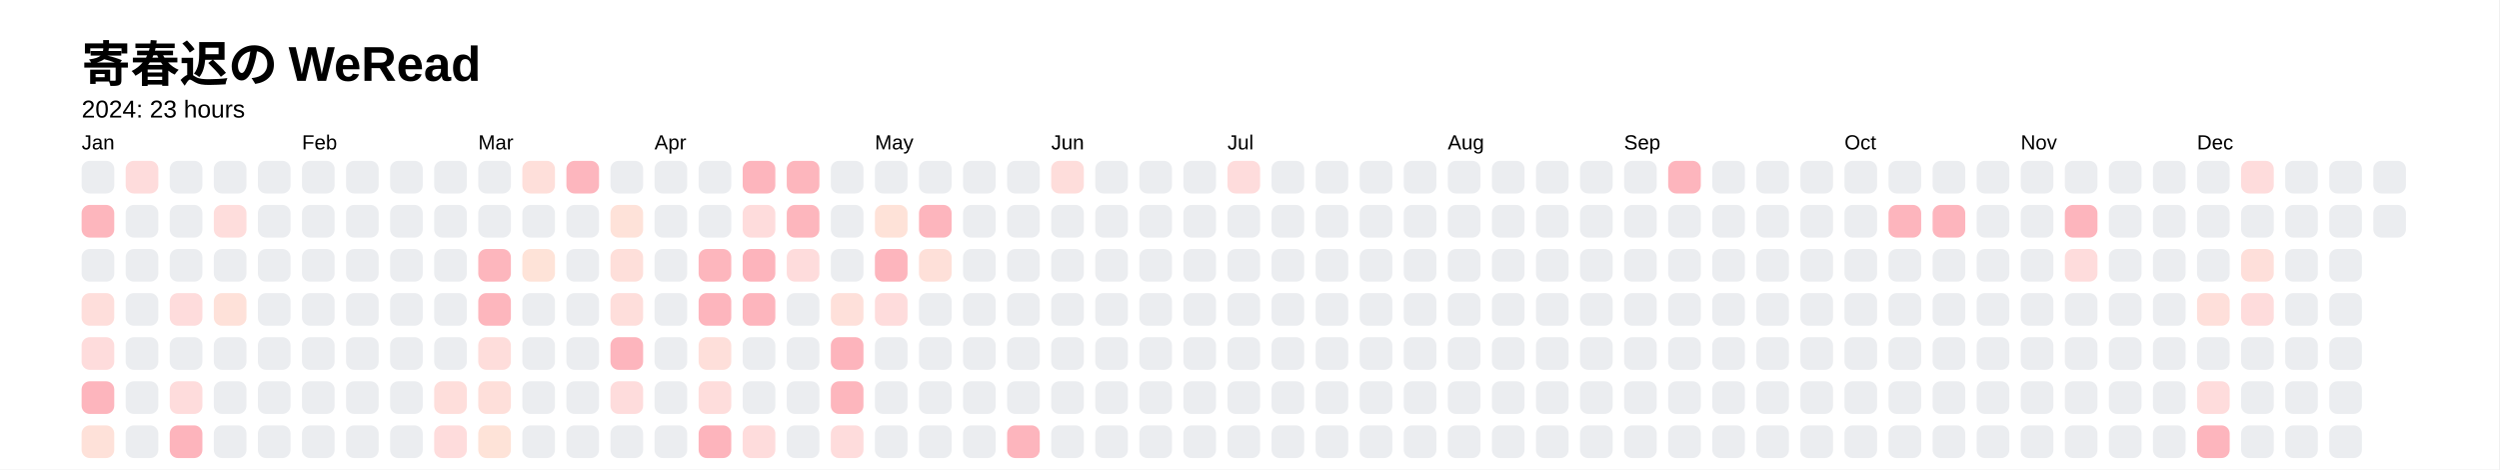
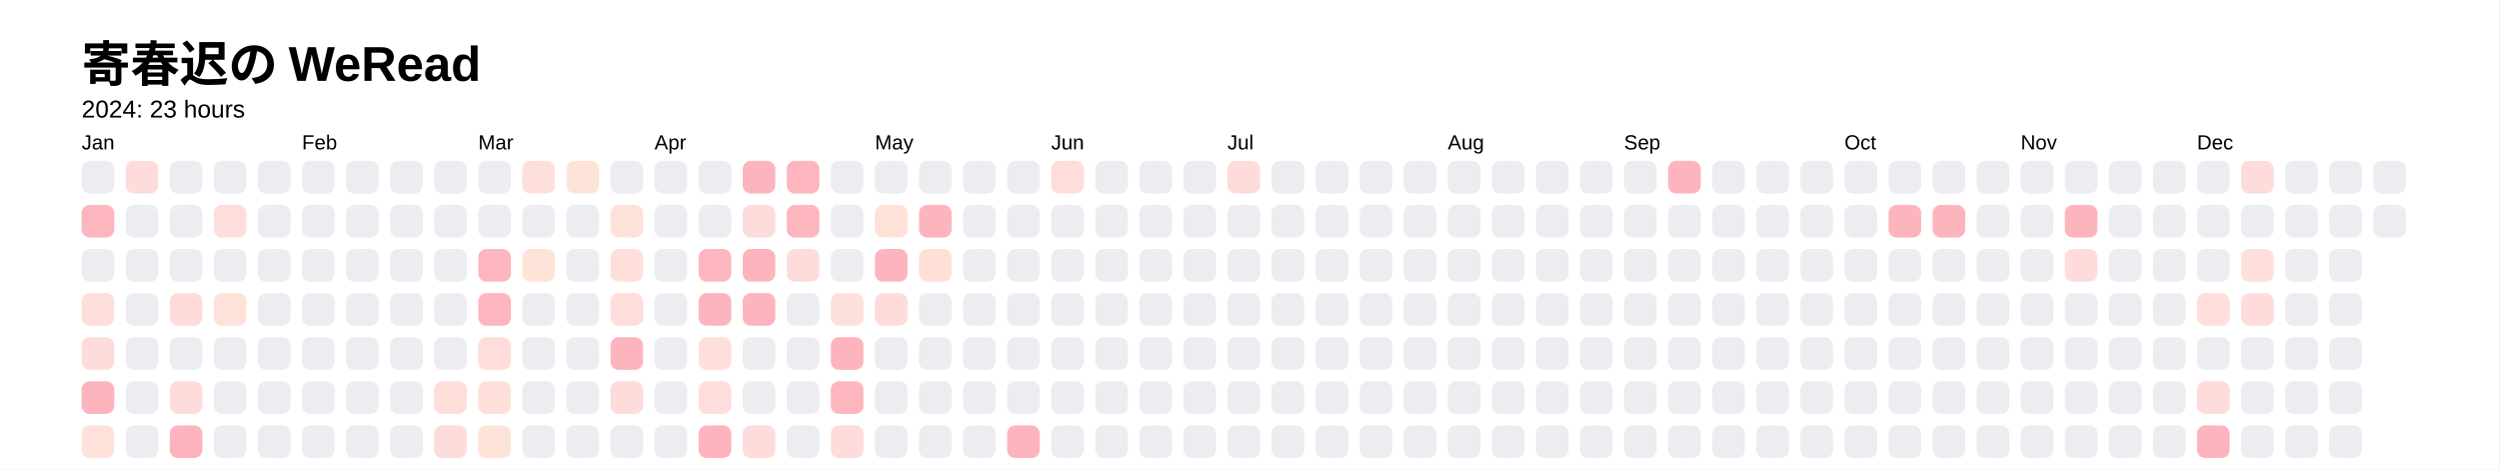
<svg xmlns="http://www.w3.org/2000/svg" baseProfile="full" height="57.5mm" version="1.1" viewBox="0,0,306.2,57.5" width="306.2mm">
  <defs />
  <rect fill="#FFFFFF" height="57.5" width="306.2" x="0" y="0" />
  <text fill="#000000" style="font-size:6px; font-family:Arial; font-weight:bold;" x="10" y="10">寄春迟の WeRead</text>
  <text fill="#000000" style="font-size:3px; font-family:Arial;" x="10" y="14.4">2024: 23 hours</text>
  <text fill="#000000" style="font-size:2.5px; font-family:Arial" x="10" y="18.3">Jan</text>
  <rect fill="#EBEDF0" height="4" rx="1" ry="1" width="4" x="10" y="19.7" />
  <rect fill="#fdb6bd" height="4" rx="1" ry="1" width="4" x="10" y="25.1" />
  <rect fill="#EBEDF0" height="4" rx="1" ry="1" width="4" x="10" y="30.5" />
  <rect fill="#fededb" height="4" rx="1" ry="1" width="4" x="10" y="35.9" />
  <rect fill="#fedcdc" height="4" rx="1" ry="1" width="4" x="10" y="41.3" />
  <rect fill="#fdb5bd" height="4" rx="1" ry="1" width="4" x="10" y="46.7" />
  <rect fill="#fee1d9" height="4" rx="1" ry="1" width="4" x="10" y="52.1" />
  <rect fill="#fedcdc" height="4" rx="1" ry="1" width="4" x="15.4" y="19.7" />
  <rect fill="#EBEDF0" height="4" rx="1" ry="1" width="4" x="15.4" y="25.1" />
  <rect fill="#EBEDF0" height="4" rx="1" ry="1" width="4" x="15.4" y="30.5" />
  <rect fill="#EBEDF0" height="4" rx="1" ry="1" width="4" x="15.4" y="35.9" />
  <rect fill="#EBEDF0" height="4" rx="1" ry="1" width="4" x="15.4" y="41.3" />
  <rect fill="#EBEDF0" height="4" rx="1" ry="1" width="4" x="15.4" y="46.7" />
  <rect fill="#EBEDF0" height="4" rx="1" ry="1" width="4" x="15.4" y="52.1" />
  <rect fill="#EBEDF0" height="4" rx="1" ry="1" width="4" x="20.8" y="19.7" />
  <rect fill="#EBEDF0" height="4" rx="1" ry="1" width="4" x="20.8" y="25.1" />
  <rect fill="#EBEDF0" height="4" rx="1" ry="1" width="4" x="20.8" y="30.5" />
  <rect fill="#fedcdc" height="4" rx="1" ry="1" width="4" x="20.8" y="35.9" />
  <rect fill="#EBEDF0" height="4" rx="1" ry="1" width="4" x="20.8" y="41.3" />
  <rect fill="#fedcdc" height="4" rx="1" ry="1" width="4" x="20.8" y="46.7" />
  <rect fill="#fdb4bc" height="4" rx="1" ry="1" width="4" x="20.8" y="52.1" />
  <rect fill="#EBEDF0" height="4" rx="1" ry="1" width="4" x="26.2" y="19.7" />
  <rect fill="#fedddc" height="4" rx="1" ry="1" width="4" x="26.2" y="25.1" />
  <rect fill="#EBEDF0" height="4" rx="1" ry="1" width="4" x="26.2" y="30.5" />
  <rect fill="#fee1d9" height="4" rx="1" ry="1" width="4" x="26.2" y="35.9" />
  <rect fill="#EBEDF0" height="4" rx="1" ry="1" width="4" x="26.2" y="41.3" />
  <rect fill="#EBEDF0" height="4" rx="1" ry="1" width="4" x="26.2" y="46.7" />
  <rect fill="#EBEDF0" height="4" rx="1" ry="1" width="4" x="26.2" y="52.1" />
  <rect fill="#EBEDF0" height="4" rx="1" ry="1" width="4" x="31.6" y="19.7" />
  <rect fill="#EBEDF0" height="4" rx="1" ry="1" width="4" x="31.6" y="25.1" />
  <rect fill="#EBEDF0" height="4" rx="1" ry="1" width="4" x="31.6" y="30.5" />
  <rect fill="#EBEDF0" height="4" rx="1" ry="1" width="4" x="31.6" y="35.9" />
  <rect fill="#EBEDF0" height="4" rx="1" ry="1" width="4" x="31.6" y="41.3" />
  <rect fill="#EBEDF0" height="4" rx="1" ry="1" width="4" x="31.6" y="46.7" />
  <rect fill="#EBEDF0" height="4" rx="1" ry="1" width="4" x="31.6" y="52.1" />
  <text fill="#000000" style="font-size:2.5px; font-family:Arial" x="37.0" y="18.3">Feb</text>
  <rect fill="#EBEDF0" height="4" rx="1" ry="1" width="4" x="37.0" y="19.7" />
  <rect fill="#EBEDF0" height="4" rx="1" ry="1" width="4" x="37.0" y="25.1" />
  <rect fill="#EBEDF0" height="4" rx="1" ry="1" width="4" x="37.0" y="30.5" />
  <rect fill="#EBEDF0" height="4" rx="1" ry="1" width="4" x="37.0" y="35.9" />
  <rect fill="#EBEDF0" height="4" rx="1" ry="1" width="4" x="37.0" y="41.3" />
  <rect fill="#EBEDF0" height="4" rx="1" ry="1" width="4" x="37.0" y="46.7" />
  <rect fill="#EBEDF0" height="4" rx="1" ry="1" width="4" x="37.0" y="52.1" />
  <rect fill="#EBEDF0" height="4" rx="1" ry="1" width="4" x="42.4" y="19.7" />
  <rect fill="#EBEDF0" height="4" rx="1" ry="1" width="4" x="42.4" y="25.1" />
  <rect fill="#EBEDF0" height="4" rx="1" ry="1" width="4" x="42.4" y="30.5" />
  <rect fill="#EBEDF0" height="4" rx="1" ry="1" width="4" x="42.4" y="35.9" />
  <rect fill="#EBEDF0" height="4" rx="1" ry="1" width="4" x="42.4" y="41.3" />
  <rect fill="#EBEDF0" height="4" rx="1" ry="1" width="4" x="42.4" y="46.7" />
  <rect fill="#EBEDF0" height="4" rx="1" ry="1" width="4" x="42.4" y="52.1" />
  <rect fill="#EBEDF0" height="4" rx="1" ry="1" width="4" x="47.8" y="19.7" />
  <rect fill="#EBEDF0" height="4" rx="1" ry="1" width="4" x="47.8" y="25.1" />
  <rect fill="#EBEDF0" height="4" rx="1" ry="1" width="4" x="47.8" y="30.5" />
  <rect fill="#EBEDF0" height="4" rx="1" ry="1" width="4" x="47.8" y="35.9" />
  <rect fill="#EBEDF0" height="4" rx="1" ry="1" width="4" x="47.8" y="41.3" />
  <rect fill="#EBEDF0" height="4" rx="1" ry="1" width="4" x="47.8" y="46.7" />
  <rect fill="#EBEDF0" height="4" rx="1" ry="1" width="4" x="47.8" y="52.1" />
  <rect fill="#EBEDF0" height="4" rx="1" ry="1" width="4" x="53.2" y="19.7" />
  <rect fill="#EBEDF0" height="4" rx="1" ry="1" width="4" x="53.2" y="25.1" />
  <rect fill="#EBEDF0" height="4" rx="1" ry="1" width="4" x="53.2" y="30.5" />
  <rect fill="#EBEDF0" height="4" rx="1" ry="1" width="4" x="53.2" y="35.9" />
  <rect fill="#EBEDF0" height="4" rx="1" ry="1" width="4" x="53.2" y="41.3" />
  <rect fill="#fededb" height="4" rx="1" ry="1" width="4" x="53.2" y="46.7" />
  <rect fill="#fedcdc" height="4" rx="1" ry="1" width="4" x="53.2" y="52.1" />
  <text fill="#000000" style="font-size:2.5px; font-family:Arial" x="58.6" y="18.3">Mar</text>
  <rect fill="#EBEDF0" height="4" rx="1" ry="1" width="4" x="58.6" y="19.7" />
  <rect fill="#EBEDF0" height="4" rx="1" ry="1" width="4" x="58.6" y="25.1" />
  <rect fill="#fdb6bd" height="4" rx="1" ry="1" width="4" x="58.6" y="30.5" />
  <rect fill="#fdb6bd" height="4" rx="1" ry="1" width="4" x="58.6" y="35.9" />
  <rect fill="#fedddb" height="4" rx="1" ry="1" width="4" x="58.6" y="41.3" />
  <rect fill="#fedfda" height="4" rx="1" ry="1" width="4" x="58.6" y="46.7" />
  <rect fill="#fee3d8" height="4" rx="1" ry="1" width="4" x="58.6" y="52.1" />
  <rect fill="#fedfda" height="4" rx="1" ry="1" width="4" x="64" y="19.7" />
  <rect fill="#EBEDF0" height="4" rx="1" ry="1" width="4" x="64" y="25.1" />
  <rect fill="#fee3d8" height="4" rx="1" ry="1" width="4" x="64" y="30.5" />
  <rect fill="#EBEDF0" height="4" rx="1" ry="1" width="4" x="64" y="35.9" />
  <rect fill="#EBEDF0" height="4" rx="1" ry="1" width="4" x="64" y="41.3" />
  <rect fill="#EBEDF0" height="4" rx="1" ry="1" width="4" x="64" y="46.7" />
  <rect fill="#EBEDF0" height="4" rx="1" ry="1" width="4" x="64" y="52.1" />
-   <rect fill="#fdb6be" height="4" rx="1" ry="1" width="4" x="69.4" y="19.7" />
+   <rect fill="#fee4d8" height="4" rx="1" ry="1" width="4" x="69.4" y="19.7" />
  <rect fill="#EBEDF0" height="4" rx="1" ry="1" width="4" x="69.4" y="25.1" />
  <rect fill="#EBEDF0" height="4" rx="1" ry="1" width="4" x="69.4" y="30.5" />
  <rect fill="#EBEDF0" height="4" rx="1" ry="1" width="4" x="69.4" y="35.9" />
  <rect fill="#EBEDF0" height="4" rx="1" ry="1" width="4" x="69.4" y="41.3" />
  <rect fill="#EBEDF0" height="4" rx="1" ry="1" width="4" x="69.4" y="46.7" />
  <rect fill="#EBEDF0" height="4" rx="1" ry="1" width="4" x="69.4" y="52.1" />
  <rect fill="#EBEDF0" height="4" rx="1" ry="1" width="4" x="74.8" y="19.7" />
  <rect fill="#fee2d9" height="4" rx="1" ry="1" width="4" x="74.8" y="25.1" />
  <rect fill="#fedfda" height="4" rx="1" ry="1" width="4" x="74.8" y="30.5" />
  <rect fill="#fededb" height="4" rx="1" ry="1" width="4" x="74.8" y="35.9" />
  <rect fill="#fdb5bd" height="4" rx="1" ry="1" width="4" x="74.8" y="41.3" />
  <rect fill="#fedcdc" height="4" rx="1" ry="1" width="4" x="74.8" y="46.7" />
  <rect fill="#EBEDF0" height="4" rx="1" ry="1" width="4" x="74.8" y="52.1" />
  <text fill="#000000" style="font-size:2.5px; font-family:Arial" x="80.2" y="18.3">Apr</text>
  <rect fill="#EBEDF0" height="4" rx="1" ry="1" width="4" x="80.2" y="19.7" />
  <rect fill="#EBEDF0" height="4" rx="1" ry="1" width="4" x="80.2" y="25.1" />
  <rect fill="#EBEDF0" height="4" rx="1" ry="1" width="4" x="80.2" y="30.5" />
  <rect fill="#EBEDF0" height="4" rx="1" ry="1" width="4" x="80.2" y="35.9" />
  <rect fill="#EBEDF0" height="4" rx="1" ry="1" width="4" x="80.2" y="41.3" />
  <rect fill="#EBEDF0" height="4" rx="1" ry="1" width="4" x="80.2" y="46.7" />
  <rect fill="#EBEDF0" height="4" rx="1" ry="1" width="4" x="80.2" y="52.1" />
  <rect fill="#EBEDF0" height="4" rx="1" ry="1" width="4" x="85.6" y="19.7" />
  <rect fill="#EBEDF0" height="4" rx="1" ry="1" width="4" x="85.6" y="25.1" />
  <rect fill="#fdb6bd" height="4" rx="1" ry="1" width="4" x="85.6" y="30.5" />
  <rect fill="#fdb5bd" height="4" rx="1" ry="1" width="4" x="85.6" y="35.9" />
  <rect fill="#fedfda" height="4" rx="1" ry="1" width="4" x="85.6" y="41.3" />
  <rect fill="#fedddc" height="4" rx="1" ry="1" width="4" x="85.6" y="46.7" />
  <rect fill="#fdb4bc" height="4" rx="1" ry="1" width="4" x="85.6" y="52.1" />
  <rect fill="#fdb5bd" height="4" rx="1" ry="1" width="4" x="91" y="19.7" />
  <rect fill="#fedcdc" height="4" rx="1" ry="1" width="4" x="91" y="25.1" />
  <rect fill="#fdb4bc" height="4" rx="1" ry="1" width="4" x="91" y="30.5" />
  <rect fill="#fdb5bd" height="4" rx="1" ry="1" width="4" x="91" y="35.9" />
  <rect fill="#EBEDF0" height="4" rx="1" ry="1" width="4" x="91" y="41.3" />
  <rect fill="#EBEDF0" height="4" rx="1" ry="1" width="4" x="91" y="46.7" />
  <rect fill="#fedcdc" height="4" rx="1" ry="1" width="4" x="91" y="52.1" />
  <rect fill="#fdb6bd" height="4" rx="1" ry="1" width="4" x="96.4" y="19.7" />
  <rect fill="#fdb6bd" height="4" rx="1" ry="1" width="4" x="96.4" y="25.1" />
  <rect fill="#fedcdc" height="4" rx="1" ry="1" width="4" x="96.4" y="30.5" />
  <rect fill="#EBEDF0" height="4" rx="1" ry="1" width="4" x="96.4" y="35.9" />
  <rect fill="#EBEDF0" height="4" rx="1" ry="1" width="4" x="96.4" y="41.3" />
  <rect fill="#EBEDF0" height="4" rx="1" ry="1" width="4" x="96.4" y="46.7" />
  <rect fill="#EBEDF0" height="4" rx="1" ry="1" width="4" x="96.4" y="52.1" />
  <rect fill="#EBEDF0" height="4" rx="1" ry="1" width="4" x="101.8" y="19.7" />
  <rect fill="#EBEDF0" height="4" rx="1" ry="1" width="4" x="101.8" y="25.1" />
  <rect fill="#EBEDF0" height="4" rx="1" ry="1" width="4" x="101.8" y="30.5" />
  <rect fill="#fee0da" height="4" rx="1" ry="1" width="4" x="101.8" y="35.9" />
  <rect fill="#fdb4bc" height="4" rx="1" ry="1" width="4" x="101.8" y="41.3" />
  <rect fill="#fdb6bd" height="4" rx="1" ry="1" width="4" x="101.8" y="46.7" />
  <rect fill="#fedcdc" height="4" rx="1" ry="1" width="4" x="101.8" y="52.1" />
  <text fill="#000000" style="font-size:2.5px; font-family:Arial" x="107.2" y="18.3">May</text>
  <rect fill="#EBEDF0" height="4" rx="1" ry="1" width="4" x="107.2" y="19.7" />
  <rect fill="#fee2d8" height="4" rx="1" ry="1" width="4" x="107.2" y="25.1" />
  <rect fill="#fdb5bd" height="4" rx="1" ry="1" width="4" x="107.2" y="30.5" />
  <rect fill="#fedcdc" height="4" rx="1" ry="1" width="4" x="107.2" y="35.9" />
  <rect fill="#EBEDF0" height="4" rx="1" ry="1" width="4" x="107.2" y="41.3" />
  <rect fill="#EBEDF0" height="4" rx="1" ry="1" width="4" x="107.2" y="46.7" />
  <rect fill="#EBEDF0" height="4" rx="1" ry="1" width="4" x="107.2" y="52.1" />
  <rect fill="#EBEDF0" height="4" rx="1" ry="1" width="4" x="112.6" y="19.7" />
  <rect fill="#fdb5bd" height="4" rx="1" ry="1" width="4" x="112.6" y="25.1" />
  <rect fill="#fee0d9" height="4" rx="1" ry="1" width="4" x="112.6" y="30.5" />
  <rect fill="#EBEDF0" height="4" rx="1" ry="1" width="4" x="112.6" y="35.9" />
  <rect fill="#EBEDF0" height="4" rx="1" ry="1" width="4" x="112.6" y="41.3" />
  <rect fill="#EBEDF0" height="4" rx="1" ry="1" width="4" x="112.6" y="46.7" />
  <rect fill="#EBEDF0" height="4" rx="1" ry="1" width="4" x="112.6" y="52.1" />
  <rect fill="#EBEDF0" height="4" rx="1" ry="1" width="4" x="118" y="19.7" />
  <rect fill="#EBEDF0" height="4" rx="1" ry="1" width="4" x="118" y="25.1" />
  <rect fill="#EBEDF0" height="4" rx="1" ry="1" width="4" x="118" y="30.5" />
  <rect fill="#EBEDF0" height="4" rx="1" ry="1" width="4" x="118" y="35.9" />
  <rect fill="#EBEDF0" height="4" rx="1" ry="1" width="4" x="118" y="41.3" />
  <rect fill="#EBEDF0" height="4" rx="1" ry="1" width="4" x="118" y="46.7" />
  <rect fill="#EBEDF0" height="4" rx="1" ry="1" width="4" x="118" y="52.1" />
  <rect fill="#EBEDF0" height="4" rx="1" ry="1" width="4" x="123.4" y="19.7" />
  <rect fill="#EBEDF0" height="4" rx="1" ry="1" width="4" x="123.4" y="25.1" />
  <rect fill="#EBEDF0" height="4" rx="1" ry="1" width="4" x="123.4" y="30.5" />
  <rect fill="#EBEDF0" height="4" rx="1" ry="1" width="4" x="123.4" y="35.9" />
  <rect fill="#EBEDF0" height="4" rx="1" ry="1" width="4" x="123.4" y="41.3" />
  <rect fill="#EBEDF0" height="4" rx="1" ry="1" width="4" x="123.4" y="46.7" />
  <rect fill="#fdb5bd" height="4" rx="1" ry="1" width="4" x="123.4" y="52.1" />
  <text fill="#000000" style="font-size:2.5px; font-family:Arial" x="128.8" y="18.3">Jun</text>
  <rect fill="#fedddb" height="4" rx="1" ry="1" width="4" x="128.8" y="19.7" />
  <rect fill="#EBEDF0" height="4" rx="1" ry="1" width="4" x="128.8" y="25.1" />
  <rect fill="#EBEDF0" height="4" rx="1" ry="1" width="4" x="128.8" y="30.5" />
  <rect fill="#EBEDF0" height="4" rx="1" ry="1" width="4" x="128.8" y="35.9" />
  <rect fill="#EBEDF0" height="4" rx="1" ry="1" width="4" x="128.8" y="41.3" />
  <rect fill="#EBEDF0" height="4" rx="1" ry="1" width="4" x="128.8" y="46.7" />
  <rect fill="#EBEDF0" height="4" rx="1" ry="1" width="4" x="128.8" y="52.1" />
  <rect fill="#EBEDF0" height="4" rx="1" ry="1" width="4" x="134.2" y="19.7" />
  <rect fill="#EBEDF0" height="4" rx="1" ry="1" width="4" x="134.2" y="25.1" />
  <rect fill="#EBEDF0" height="4" rx="1" ry="1" width="4" x="134.2" y="30.5" />
  <rect fill="#EBEDF0" height="4" rx="1" ry="1" width="4" x="134.2" y="35.9" />
  <rect fill="#EBEDF0" height="4" rx="1" ry="1" width="4" x="134.2" y="41.3" />
  <rect fill="#EBEDF0" height="4" rx="1" ry="1" width="4" x="134.2" y="46.7" />
  <rect fill="#EBEDF0" height="4" rx="1" ry="1" width="4" x="134.2" y="52.1" />
  <rect fill="#EBEDF0" height="4" rx="1" ry="1" width="4" x="139.6" y="19.7" />
  <rect fill="#EBEDF0" height="4" rx="1" ry="1" width="4" x="139.6" y="25.1" />
  <rect fill="#EBEDF0" height="4" rx="1" ry="1" width="4" x="139.6" y="30.5" />
  <rect fill="#EBEDF0" height="4" rx="1" ry="1" width="4" x="139.6" y="35.9" />
  <rect fill="#EBEDF0" height="4" rx="1" ry="1" width="4" x="139.6" y="41.3" />
  <rect fill="#EBEDF0" height="4" rx="1" ry="1" width="4" x="139.6" y="46.7" />
  <rect fill="#EBEDF0" height="4" rx="1" ry="1" width="4" x="139.6" y="52.1" />
  <rect fill="#EBEDF0" height="4" rx="1" ry="1" width="4" x="145" y="19.7" />
  <rect fill="#EBEDF0" height="4" rx="1" ry="1" width="4" x="145" y="25.1" />
  <rect fill="#EBEDF0" height="4" rx="1" ry="1" width="4" x="145" y="30.5" />
  <rect fill="#EBEDF0" height="4" rx="1" ry="1" width="4" x="145" y="35.9" />
  <rect fill="#EBEDF0" height="4" rx="1" ry="1" width="4" x="145" y="41.3" />
  <rect fill="#EBEDF0" height="4" rx="1" ry="1" width="4" x="145" y="46.7" />
  <rect fill="#EBEDF0" height="4" rx="1" ry="1" width="4" x="145" y="52.1" />
  <text fill="#000000" style="font-size:2.5px; font-family:Arial" x="150.4" y="18.3">Jul</text>
  <rect fill="#fedcdc" height="4" rx="1" ry="1" width="4" x="150.4" y="19.7" />
  <rect fill="#EBEDF0" height="4" rx="1" ry="1" width="4" x="150.4" y="25.1" />
  <rect fill="#EBEDF0" height="4" rx="1" ry="1" width="4" x="150.4" y="30.5" />
  <rect fill="#EBEDF0" height="4" rx="1" ry="1" width="4" x="150.4" y="35.9" />
  <rect fill="#EBEDF0" height="4" rx="1" ry="1" width="4" x="150.4" y="41.3" />
  <rect fill="#EBEDF0" height="4" rx="1" ry="1" width="4" x="150.4" y="46.7" />
  <rect fill="#EBEDF0" height="4" rx="1" ry="1" width="4" x="150.4" y="52.1" />
  <rect fill="#EBEDF0" height="4" rx="1" ry="1" width="4" x="155.8" y="19.7" />
  <rect fill="#EBEDF0" height="4" rx="1" ry="1" width="4" x="155.8" y="25.1" />
  <rect fill="#EBEDF0" height="4" rx="1" ry="1" width="4" x="155.8" y="30.5" />
  <rect fill="#EBEDF0" height="4" rx="1" ry="1" width="4" x="155.8" y="35.9" />
  <rect fill="#EBEDF0" height="4" rx="1" ry="1" width="4" x="155.8" y="41.3" />
  <rect fill="#EBEDF0" height="4" rx="1" ry="1" width="4" x="155.8" y="46.7" />
  <rect fill="#EBEDF0" height="4" rx="1" ry="1" width="4" x="155.8" y="52.1" />
  <rect fill="#EBEDF0" height="4" rx="1" ry="1" width="4" x="161.2" y="19.7" />
  <rect fill="#EBEDF0" height="4" rx="1" ry="1" width="4" x="161.2" y="25.1" />
  <rect fill="#EBEDF0" height="4" rx="1" ry="1" width="4" x="161.2" y="30.5" />
  <rect fill="#EBEDF0" height="4" rx="1" ry="1" width="4" x="161.2" y="35.9" />
  <rect fill="#EBEDF0" height="4" rx="1" ry="1" width="4" x="161.2" y="41.3" />
  <rect fill="#EBEDF0" height="4" rx="1" ry="1" width="4" x="161.2" y="46.7" />
  <rect fill="#EBEDF0" height="4" rx="1" ry="1" width="4" x="161.2" y="52.1" />
  <rect fill="#EBEDF0" height="4" rx="1" ry="1" width="4" x="166.6" y="19.7" />
  <rect fill="#EBEDF0" height="4" rx="1" ry="1" width="4" x="166.6" y="25.1" />
  <rect fill="#EBEDF0" height="4" rx="1" ry="1" width="4" x="166.6" y="30.5" />
  <rect fill="#EBEDF0" height="4" rx="1" ry="1" width="4" x="166.6" y="35.9" />
  <rect fill="#EBEDF0" height="4" rx="1" ry="1" width="4" x="166.6" y="41.3" />
  <rect fill="#EBEDF0" height="4" rx="1" ry="1" width="4" x="166.6" y="46.7" />
  <rect fill="#EBEDF0" height="4" rx="1" ry="1" width="4" x="166.6" y="52.1" />
  <rect fill="#EBEDF0" height="4" rx="1" ry="1" width="4" x="172" y="19.7" />
  <rect fill="#EBEDF0" height="4" rx="1" ry="1" width="4" x="172" y="25.1" />
  <rect fill="#EBEDF0" height="4" rx="1" ry="1" width="4" x="172" y="30.5" />
  <rect fill="#EBEDF0" height="4" rx="1" ry="1" width="4" x="172" y="35.9" />
  <rect fill="#EBEDF0" height="4" rx="1" ry="1" width="4" x="172" y="41.3" />
  <rect fill="#EBEDF0" height="4" rx="1" ry="1" width="4" x="172" y="46.7" />
  <rect fill="#EBEDF0" height="4" rx="1" ry="1" width="4" x="172" y="52.1" />
  <text fill="#000000" style="font-size:2.5px; font-family:Arial" x="177.4" y="18.3">Aug</text>
  <rect fill="#EBEDF0" height="4" rx="1" ry="1" width="4" x="177.4" y="19.7" />
  <rect fill="#EBEDF0" height="4" rx="1" ry="1" width="4" x="177.4" y="25.1" />
  <rect fill="#EBEDF0" height="4" rx="1" ry="1" width="4" x="177.4" y="30.5" />
  <rect fill="#EBEDF0" height="4" rx="1" ry="1" width="4" x="177.4" y="35.9" />
  <rect fill="#EBEDF0" height="4" rx="1" ry="1" width="4" x="177.4" y="41.3" />
  <rect fill="#EBEDF0" height="4" rx="1" ry="1" width="4" x="177.4" y="46.7" />
  <rect fill="#EBEDF0" height="4" rx="1" ry="1" width="4" x="177.4" y="52.1" />
  <rect fill="#EBEDF0" height="4" rx="1" ry="1" width="4" x="182.8" y="19.7" />
  <rect fill="#EBEDF0" height="4" rx="1" ry="1" width="4" x="182.8" y="25.1" />
  <rect fill="#EBEDF0" height="4" rx="1" ry="1" width="4" x="182.8" y="30.5" />
  <rect fill="#EBEDF0" height="4" rx="1" ry="1" width="4" x="182.8" y="35.9" />
  <rect fill="#EBEDF0" height="4" rx="1" ry="1" width="4" x="182.8" y="41.3" />
  <rect fill="#EBEDF0" height="4" rx="1" ry="1" width="4" x="182.8" y="46.7" />
  <rect fill="#EBEDF0" height="4" rx="1" ry="1" width="4" x="182.8" y="52.1" />
  <rect fill="#EBEDF0" height="4" rx="1" ry="1" width="4" x="188.2" y="19.7" />
  <rect fill="#EBEDF0" height="4" rx="1" ry="1" width="4" x="188.2" y="25.1" />
  <rect fill="#EBEDF0" height="4" rx="1" ry="1" width="4" x="188.2" y="30.5" />
  <rect fill="#EBEDF0" height="4" rx="1" ry="1" width="4" x="188.2" y="35.9" />
  <rect fill="#EBEDF0" height="4" rx="1" ry="1" width="4" x="188.2" y="41.3" />
  <rect fill="#EBEDF0" height="4" rx="1" ry="1" width="4" x="188.2" y="46.7" />
  <rect fill="#EBEDF0" height="4" rx="1" ry="1" width="4" x="188.2" y="52.1" />
  <rect fill="#EBEDF0" height="4" rx="1" ry="1" width="4" x="193.6" y="19.7" />
  <rect fill="#EBEDF0" height="4" rx="1" ry="1" width="4" x="193.6" y="25.1" />
  <rect fill="#EBEDF0" height="4" rx="1" ry="1" width="4" x="193.6" y="30.5" />
  <rect fill="#EBEDF0" height="4" rx="1" ry="1" width="4" x="193.6" y="35.9" />
  <rect fill="#EBEDF0" height="4" rx="1" ry="1" width="4" x="193.6" y="41.3" />
  <rect fill="#EBEDF0" height="4" rx="1" ry="1" width="4" x="193.6" y="46.7" />
  <rect fill="#EBEDF0" height="4" rx="1" ry="1" width="4" x="193.6" y="52.1" />
  <text fill="#000000" style="font-size:2.5px; font-family:Arial" x="199" y="18.3">Sep</text>
  <rect fill="#EBEDF0" height="4" rx="1" ry="1" width="4" x="199" y="19.7" />
  <rect fill="#EBEDF0" height="4" rx="1" ry="1" width="4" x="199" y="25.1" />
  <rect fill="#EBEDF0" height="4" rx="1" ry="1" width="4" x="199" y="30.5" />
  <rect fill="#EBEDF0" height="4" rx="1" ry="1" width="4" x="199" y="35.9" />
  <rect fill="#EBEDF0" height="4" rx="1" ry="1" width="4" x="199" y="41.3" />
  <rect fill="#EBEDF0" height="4" rx="1" ry="1" width="4" x="199" y="46.7" />
  <rect fill="#EBEDF0" height="4" rx="1" ry="1" width="4" x="199" y="52.1" />
  <rect fill="#fdb5bd" height="4" rx="1" ry="1" width="4" x="204.4" y="19.7" />
  <rect fill="#EBEDF0" height="4" rx="1" ry="1" width="4" x="204.4" y="25.1" />
  <rect fill="#EBEDF0" height="4" rx="1" ry="1" width="4" x="204.4" y="30.5" />
  <rect fill="#EBEDF0" height="4" rx="1" ry="1" width="4" x="204.4" y="35.9" />
  <rect fill="#EBEDF0" height="4" rx="1" ry="1" width="4" x="204.4" y="41.3" />
  <rect fill="#EBEDF0" height="4" rx="1" ry="1" width="4" x="204.4" y="46.7" />
  <rect fill="#EBEDF0" height="4" rx="1" ry="1" width="4" x="204.4" y="52.1" />
  <rect fill="#EBEDF0" height="4" rx="1" ry="1" width="4" x="209.8" y="19.7" />
  <rect fill="#EBEDF0" height="4" rx="1" ry="1" width="4" x="209.8" y="25.1" />
  <rect fill="#EBEDF0" height="4" rx="1" ry="1" width="4" x="209.8" y="30.5" />
  <rect fill="#EBEDF0" height="4" rx="1" ry="1" width="4" x="209.8" y="35.9" />
  <rect fill="#EBEDF0" height="4" rx="1" ry="1" width="4" x="209.8" y="41.3" />
  <rect fill="#EBEDF0" height="4" rx="1" ry="1" width="4" x="209.8" y="46.7" />
  <rect fill="#EBEDF0" height="4" rx="1" ry="1" width="4" x="209.8" y="52.1" />
  <rect fill="#EBEDF0" height="4" rx="1" ry="1" width="4" x="215.2" y="19.7" />
  <rect fill="#EBEDF0" height="4" rx="1" ry="1" width="4" x="215.2" y="25.1" />
  <rect fill="#EBEDF0" height="4" rx="1" ry="1" width="4" x="215.2" y="30.5" />
  <rect fill="#EBEDF0" height="4" rx="1" ry="1" width="4" x="215.2" y="35.9" />
  <rect fill="#EBEDF0" height="4" rx="1" ry="1" width="4" x="215.2" y="41.3" />
  <rect fill="#EBEDF0" height="4" rx="1" ry="1" width="4" x="215.2" y="46.7" />
  <rect fill="#EBEDF0" height="4" rx="1" ry="1" width="4" x="215.2" y="52.1" />
  <rect fill="#EBEDF0" height="4" rx="1" ry="1" width="4" x="220.6" y="19.7" />
  <rect fill="#EBEDF0" height="4" rx="1" ry="1" width="4" x="220.6" y="25.1" />
  <rect fill="#EBEDF0" height="4" rx="1" ry="1" width="4" x="220.6" y="30.5" />
  <rect fill="#EBEDF0" height="4" rx="1" ry="1" width="4" x="220.6" y="35.9" />
  <rect fill="#EBEDF0" height="4" rx="1" ry="1" width="4" x="220.6" y="41.3" />
  <rect fill="#EBEDF0" height="4" rx="1" ry="1" width="4" x="220.6" y="46.7" />
  <rect fill="#EBEDF0" height="4" rx="1" ry="1" width="4" x="220.6" y="52.1" />
  <text fill="#000000" style="font-size:2.5px; font-family:Arial" x="226" y="18.3">Oct</text>
  <rect fill="#EBEDF0" height="4" rx="1" ry="1" width="4" x="226" y="19.7" />
  <rect fill="#EBEDF0" height="4" rx="1" ry="1" width="4" x="226" y="25.1" />
  <rect fill="#EBEDF0" height="4" rx="1" ry="1" width="4" x="226" y="30.5" />
  <rect fill="#EBEDF0" height="4" rx="1" ry="1" width="4" x="226" y="35.9" />
  <rect fill="#EBEDF0" height="4" rx="1" ry="1" width="4" x="226" y="41.3" />
  <rect fill="#EBEDF0" height="4" rx="1" ry="1" width="4" x="226" y="46.7" />
  <rect fill="#EBEDF0" height="4" rx="1" ry="1" width="4" x="226" y="52.1" />
  <rect fill="#EBEDF0" height="4" rx="1" ry="1" width="4" x="231.4" y="19.7" />
  <rect fill="#fdb5bd" height="4" rx="1" ry="1" width="4" x="231.4" y="25.1" />
  <rect fill="#EBEDF0" height="4" rx="1" ry="1" width="4" x="231.4" y="30.5" />
  <rect fill="#EBEDF0" height="4" rx="1" ry="1" width="4" x="231.4" y="35.9" />
  <rect fill="#EBEDF0" height="4" rx="1" ry="1" width="4" x="231.4" y="41.3" />
  <rect fill="#EBEDF0" height="4" rx="1" ry="1" width="4" x="231.4" y="46.7" />
  <rect fill="#EBEDF0" height="4" rx="1" ry="1" width="4" x="231.4" y="52.1" />
  <rect fill="#EBEDF0" height="4" rx="1" ry="1" width="4" x="236.8" y="19.7" />
  <rect fill="#fdb5bd" height="4" rx="1" ry="1" width="4" x="236.8" y="25.1" />
  <rect fill="#EBEDF0" height="4" rx="1" ry="1" width="4" x="236.8" y="30.5" />
  <rect fill="#EBEDF0" height="4" rx="1" ry="1" width="4" x="236.8" y="35.9" />
  <rect fill="#EBEDF0" height="4" rx="1" ry="1" width="4" x="236.8" y="41.3" />
  <rect fill="#EBEDF0" height="4" rx="1" ry="1" width="4" x="236.8" y="46.7" />
  <rect fill="#EBEDF0" height="4" rx="1" ry="1" width="4" x="236.8" y="52.1" />
  <rect fill="#EBEDF0" height="4" rx="1" ry="1" width="4" x="242.2" y="19.7" />
  <rect fill="#EBEDF0" height="4" rx="1" ry="1" width="4" x="242.2" y="25.1" />
  <rect fill="#EBEDF0" height="4" rx="1" ry="1" width="4" x="242.2" y="30.5" />
  <rect fill="#EBEDF0" height="4" rx="1" ry="1" width="4" x="242.2" y="35.9" />
  <rect fill="#EBEDF0" height="4" rx="1" ry="1" width="4" x="242.2" y="41.3" />
  <rect fill="#EBEDF0" height="4" rx="1" ry="1" width="4" x="242.2" y="46.7" />
  <rect fill="#EBEDF0" height="4" rx="1" ry="1" width="4" x="242.2" y="52.1" />
  <text fill="#000000" style="font-size:2.5px; font-family:Arial" x="247.6" y="18.3">Nov</text>
  <rect fill="#EBEDF0" height="4" rx="1" ry="1" width="4" x="247.6" y="19.7" />
  <rect fill="#EBEDF0" height="4" rx="1" ry="1" width="4" x="247.6" y="25.1" />
  <rect fill="#EBEDF0" height="4" rx="1" ry="1" width="4" x="247.6" y="30.5" />
  <rect fill="#EBEDF0" height="4" rx="1" ry="1" width="4" x="247.6" y="35.9" />
  <rect fill="#EBEDF0" height="4" rx="1" ry="1" width="4" x="247.6" y="41.3" />
  <rect fill="#EBEDF0" height="4" rx="1" ry="1" width="4" x="247.6" y="46.7" />
  <rect fill="#EBEDF0" height="4" rx="1" ry="1" width="4" x="247.6" y="52.1" />
  <rect fill="#EBEDF0" height="4" rx="1" ry="1" width="4" x="253" y="19.7" />
  <rect fill="#fdb5bd" height="4" rx="1" ry="1" width="4" x="253" y="25.1" />
  <rect fill="#fedcdc" height="4" rx="1" ry="1" width="4" x="253" y="30.5" />
  <rect fill="#EBEDF0" height="4" rx="1" ry="1" width="4" x="253" y="35.9" />
  <rect fill="#EBEDF0" height="4" rx="1" ry="1" width="4" x="253" y="41.3" />
  <rect fill="#EBEDF0" height="4" rx="1" ry="1" width="4" x="253" y="46.7" />
  <rect fill="#EBEDF0" height="4" rx="1" ry="1" width="4" x="253" y="52.1" />
  <rect fill="#EBEDF0" height="4" rx="1" ry="1" width="4" x="258.4" y="19.7" />
  <rect fill="#EBEDF0" height="4" rx="1" ry="1" width="4" x="258.4" y="25.1" />
  <rect fill="#EBEDF0" height="4" rx="1" ry="1" width="4" x="258.4" y="30.5" />
  <rect fill="#EBEDF0" height="4" rx="1" ry="1" width="4" x="258.4" y="35.9" />
  <rect fill="#EBEDF0" height="4" rx="1" ry="1" width="4" x="258.4" y="41.3" />
  <rect fill="#EBEDF0" height="4" rx="1" ry="1" width="4" x="258.4" y="46.7" />
  <rect fill="#EBEDF0" height="4" rx="1" ry="1" width="4" x="258.4" y="52.1" />
  <rect fill="#EBEDF0" height="4" rx="1" ry="1" width="4" x="263.8" y="19.7" />
  <rect fill="#EBEDF0" height="4" rx="1" ry="1" width="4" x="263.8" y="25.1" />
  <rect fill="#EBEDF0" height="4" rx="1" ry="1" width="4" x="263.8" y="30.5" />
  <rect fill="#EBEDF0" height="4" rx="1" ry="1" width="4" x="263.8" y="35.9" />
  <rect fill="#EBEDF0" height="4" rx="1" ry="1" width="4" x="263.8" y="41.3" />
  <rect fill="#EBEDF0" height="4" rx="1" ry="1" width="4" x="263.8" y="46.7" />
  <rect fill="#EBEDF0" height="4" rx="1" ry="1" width="4" x="263.8" y="52.1" />
  <text fill="#000000" style="font-size:2.5px; font-family:Arial" x="269.2" y="18.3">Dec</text>
  <rect fill="#EBEDF0" height="4" rx="1" ry="1" width="4" x="269.2" y="19.7" />
  <rect fill="#EBEDF0" height="4" rx="1" ry="1" width="4" x="269.2" y="25.1" />
  <rect fill="#EBEDF0" height="4" rx="1" ry="1" width="4" x="269.2" y="30.5" />
  <rect fill="#fedfda" height="4" rx="1" ry="1" width="4" x="269.2" y="35.9" />
  <rect fill="#EBEDF0" height="4" rx="1" ry="1" width="4" x="269.2" y="41.3" />
  <rect fill="#fedcdc" height="4" rx="1" ry="1" width="4" x="269.2" y="46.7" />
  <rect fill="#fdb5bd" height="4" rx="1" ry="1" width="4" x="269.2" y="52.1" />
  <rect fill="#fedcdc" height="4" rx="1" ry="1" width="4" x="274.6" y="19.7" />
  <rect fill="#EBEDF0" height="4" rx="1" ry="1" width="4" x="274.6" y="25.1" />
  <rect fill="#fedfda" height="4" rx="1" ry="1" width="4" x="274.6" y="30.5" />
  <rect fill="#fedcdc" height="4" rx="1" ry="1" width="4" x="274.6" y="35.9" />
  <rect fill="#EBEDF0" height="4" rx="1" ry="1" width="4" x="274.6" y="41.3" />
  <rect fill="#EBEDF0" height="4" rx="1" ry="1" width="4" x="274.6" y="46.7" />
  <rect fill="#EBEDF0" height="4" rx="1" ry="1" width="4" x="274.6" y="52.1" />
  <rect fill="#EBEDF0" height="4" rx="1" ry="1" width="4" x="280" y="19.7" />
  <rect fill="#EBEDF0" height="4" rx="1" ry="1" width="4" x="280" y="25.1" />
  <rect fill="#EBEDF0" height="4" rx="1" ry="1" width="4" x="280" y="30.5" />
  <rect fill="#EBEDF0" height="4" rx="1" ry="1" width="4" x="280" y="35.9" />
  <rect fill="#EBEDF0" height="4" rx="1" ry="1" width="4" x="280" y="41.3" />
  <rect fill="#EBEDF0" height="4" rx="1" ry="1" width="4" x="280" y="46.7" />
  <rect fill="#EBEDF0" height="4" rx="1" ry="1" width="4" x="280" y="52.1" />
  <rect fill="#EBEDF0" height="4" rx="1" ry="1" width="4" x="285.4" y="19.7" />
  <rect fill="#EBEDF0" height="4" rx="1" ry="1" width="4" x="285.4" y="25.1" />
  <rect fill="#EBEDF0" height="4" rx="1" ry="1" width="4" x="285.4" y="30.5" />
  <rect fill="#EBEDF0" height="4" rx="1" ry="1" width="4" x="285.4" y="35.9" />
  <rect fill="#EBEDF0" height="4" rx="1" ry="1" width="4" x="285.4" y="41.3" />
  <rect fill="#EBEDF0" height="4" rx="1" ry="1" width="4" x="285.4" y="46.7" />
  <rect fill="#EBEDF0" height="4" rx="1" ry="1" width="4" x="285.4" y="52.1" />
  <rect fill="#EBEDF0" height="4" rx="1" ry="1" width="4" x="290.8" y="19.7" />
  <rect fill="#EBEDF0" height="4" rx="1" ry="1" width="4" x="290.8" y="25.1" />
</svg>
